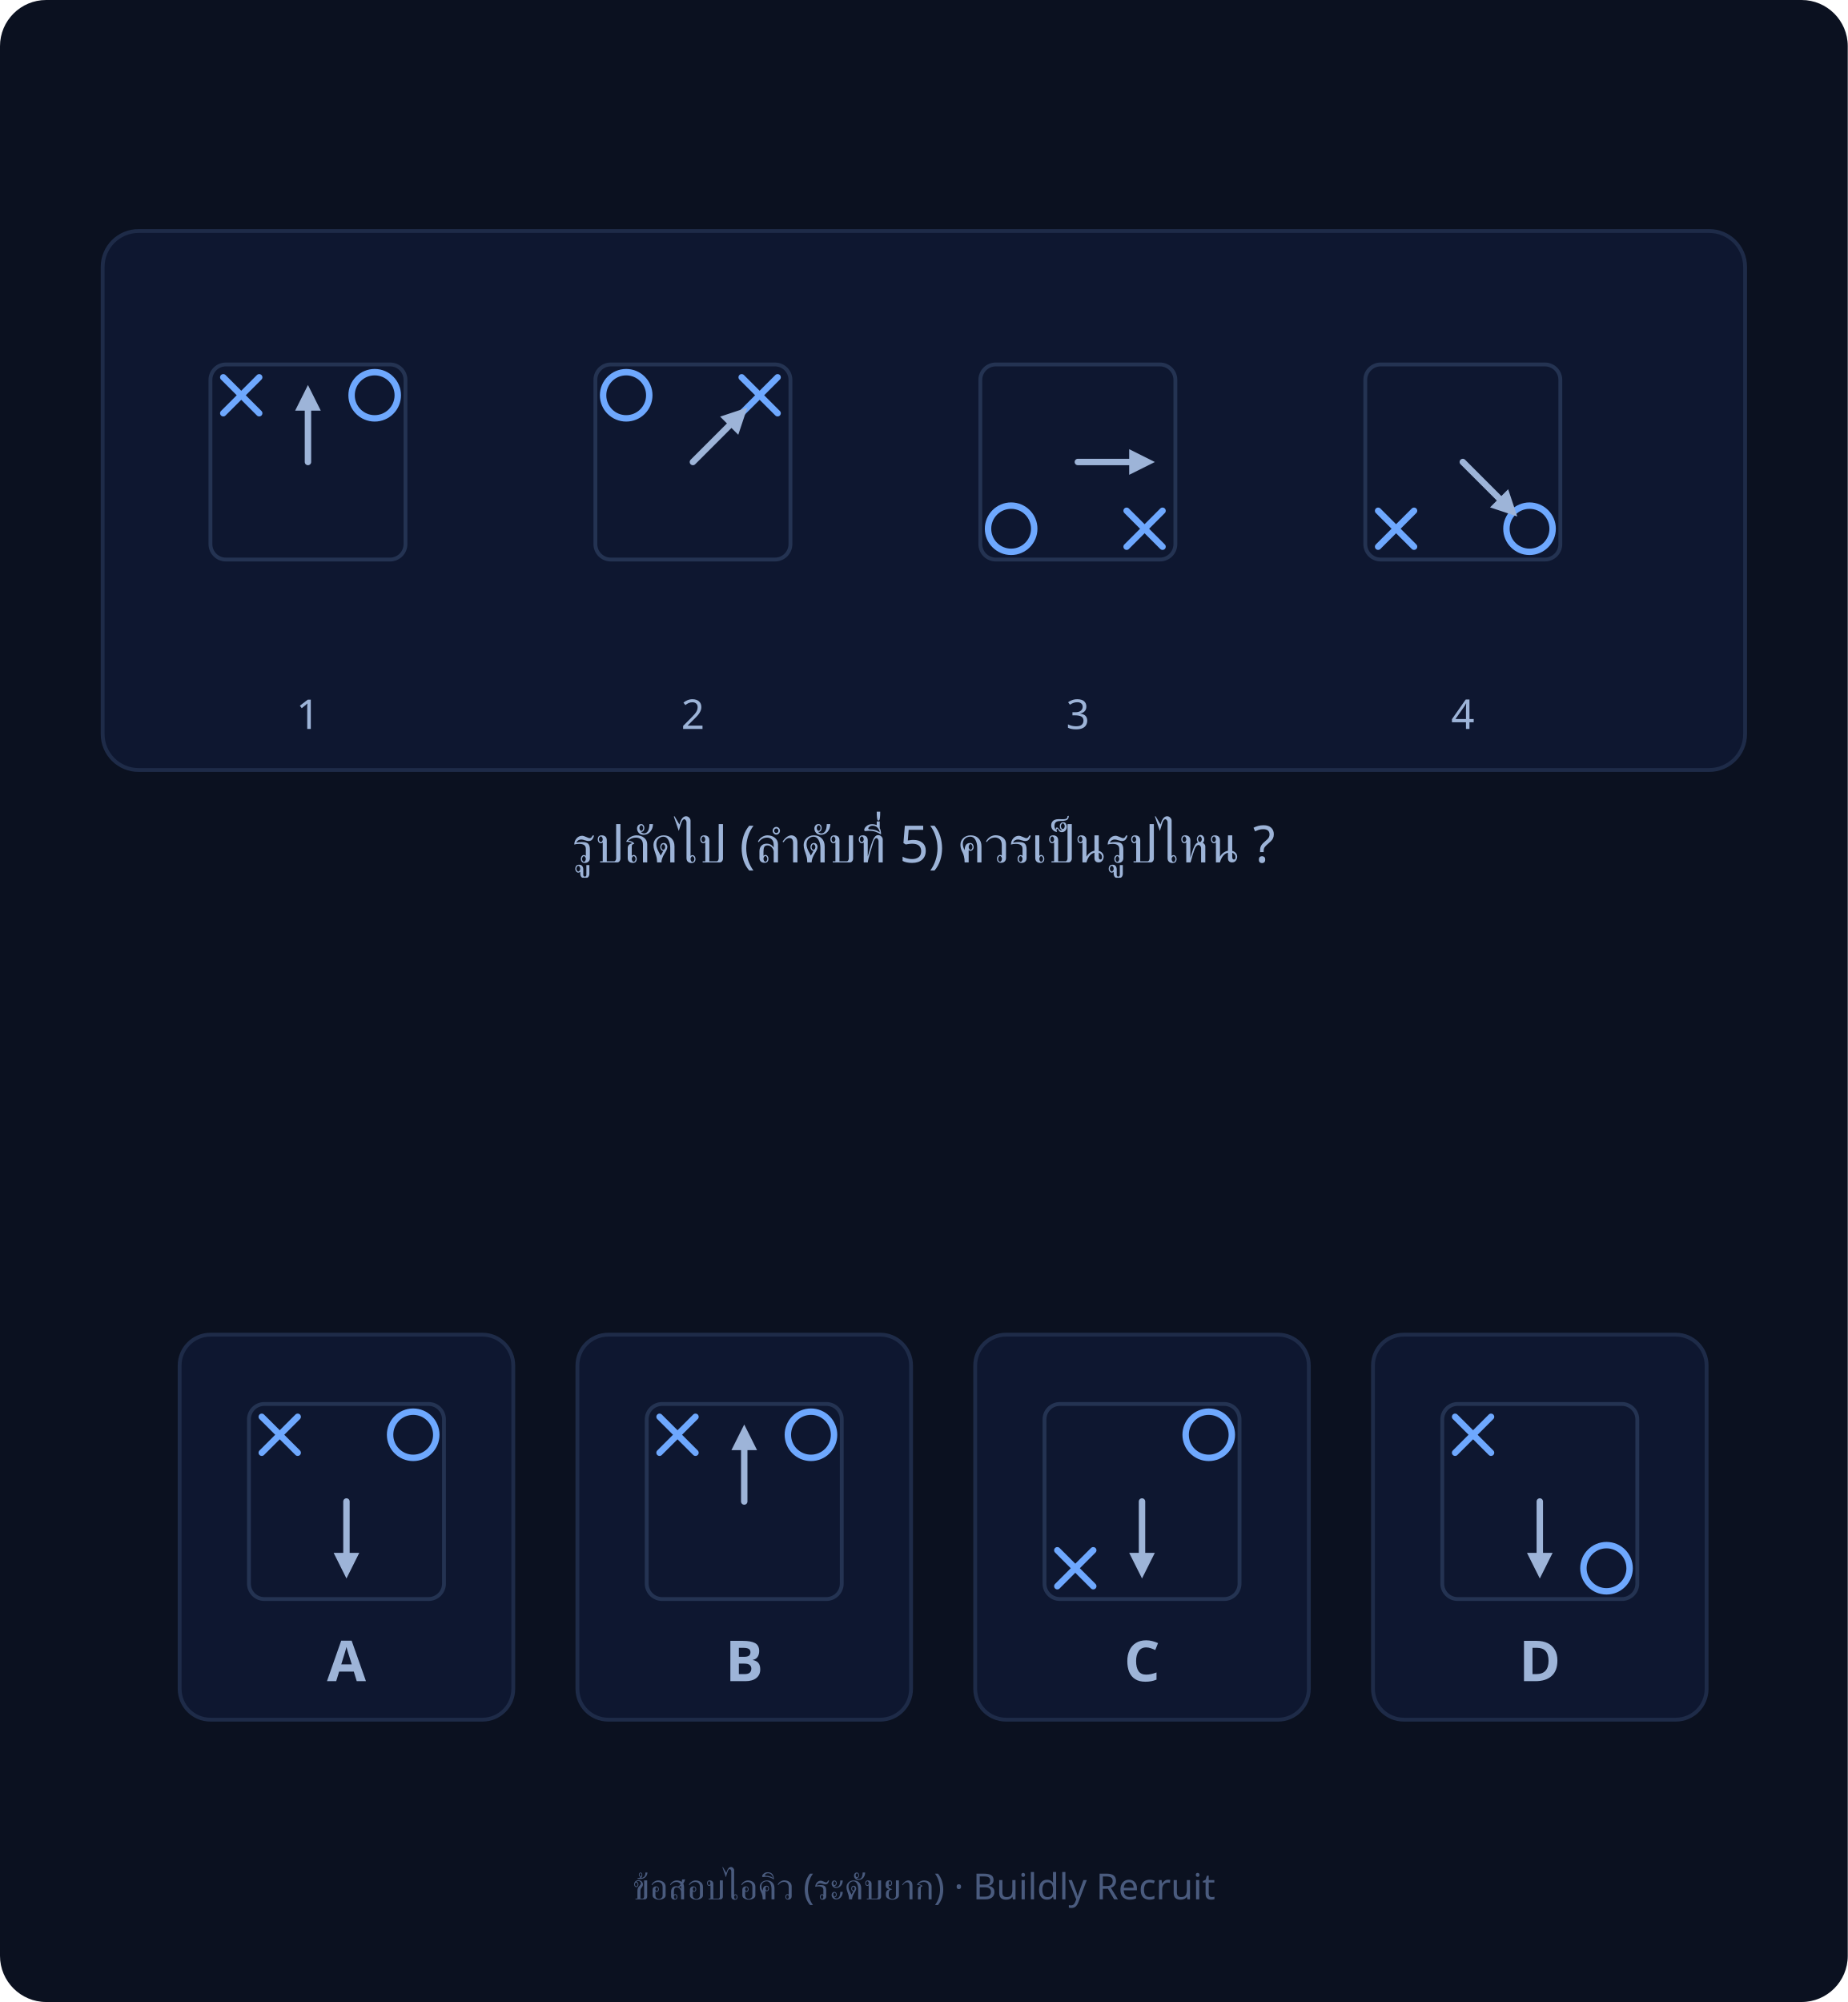
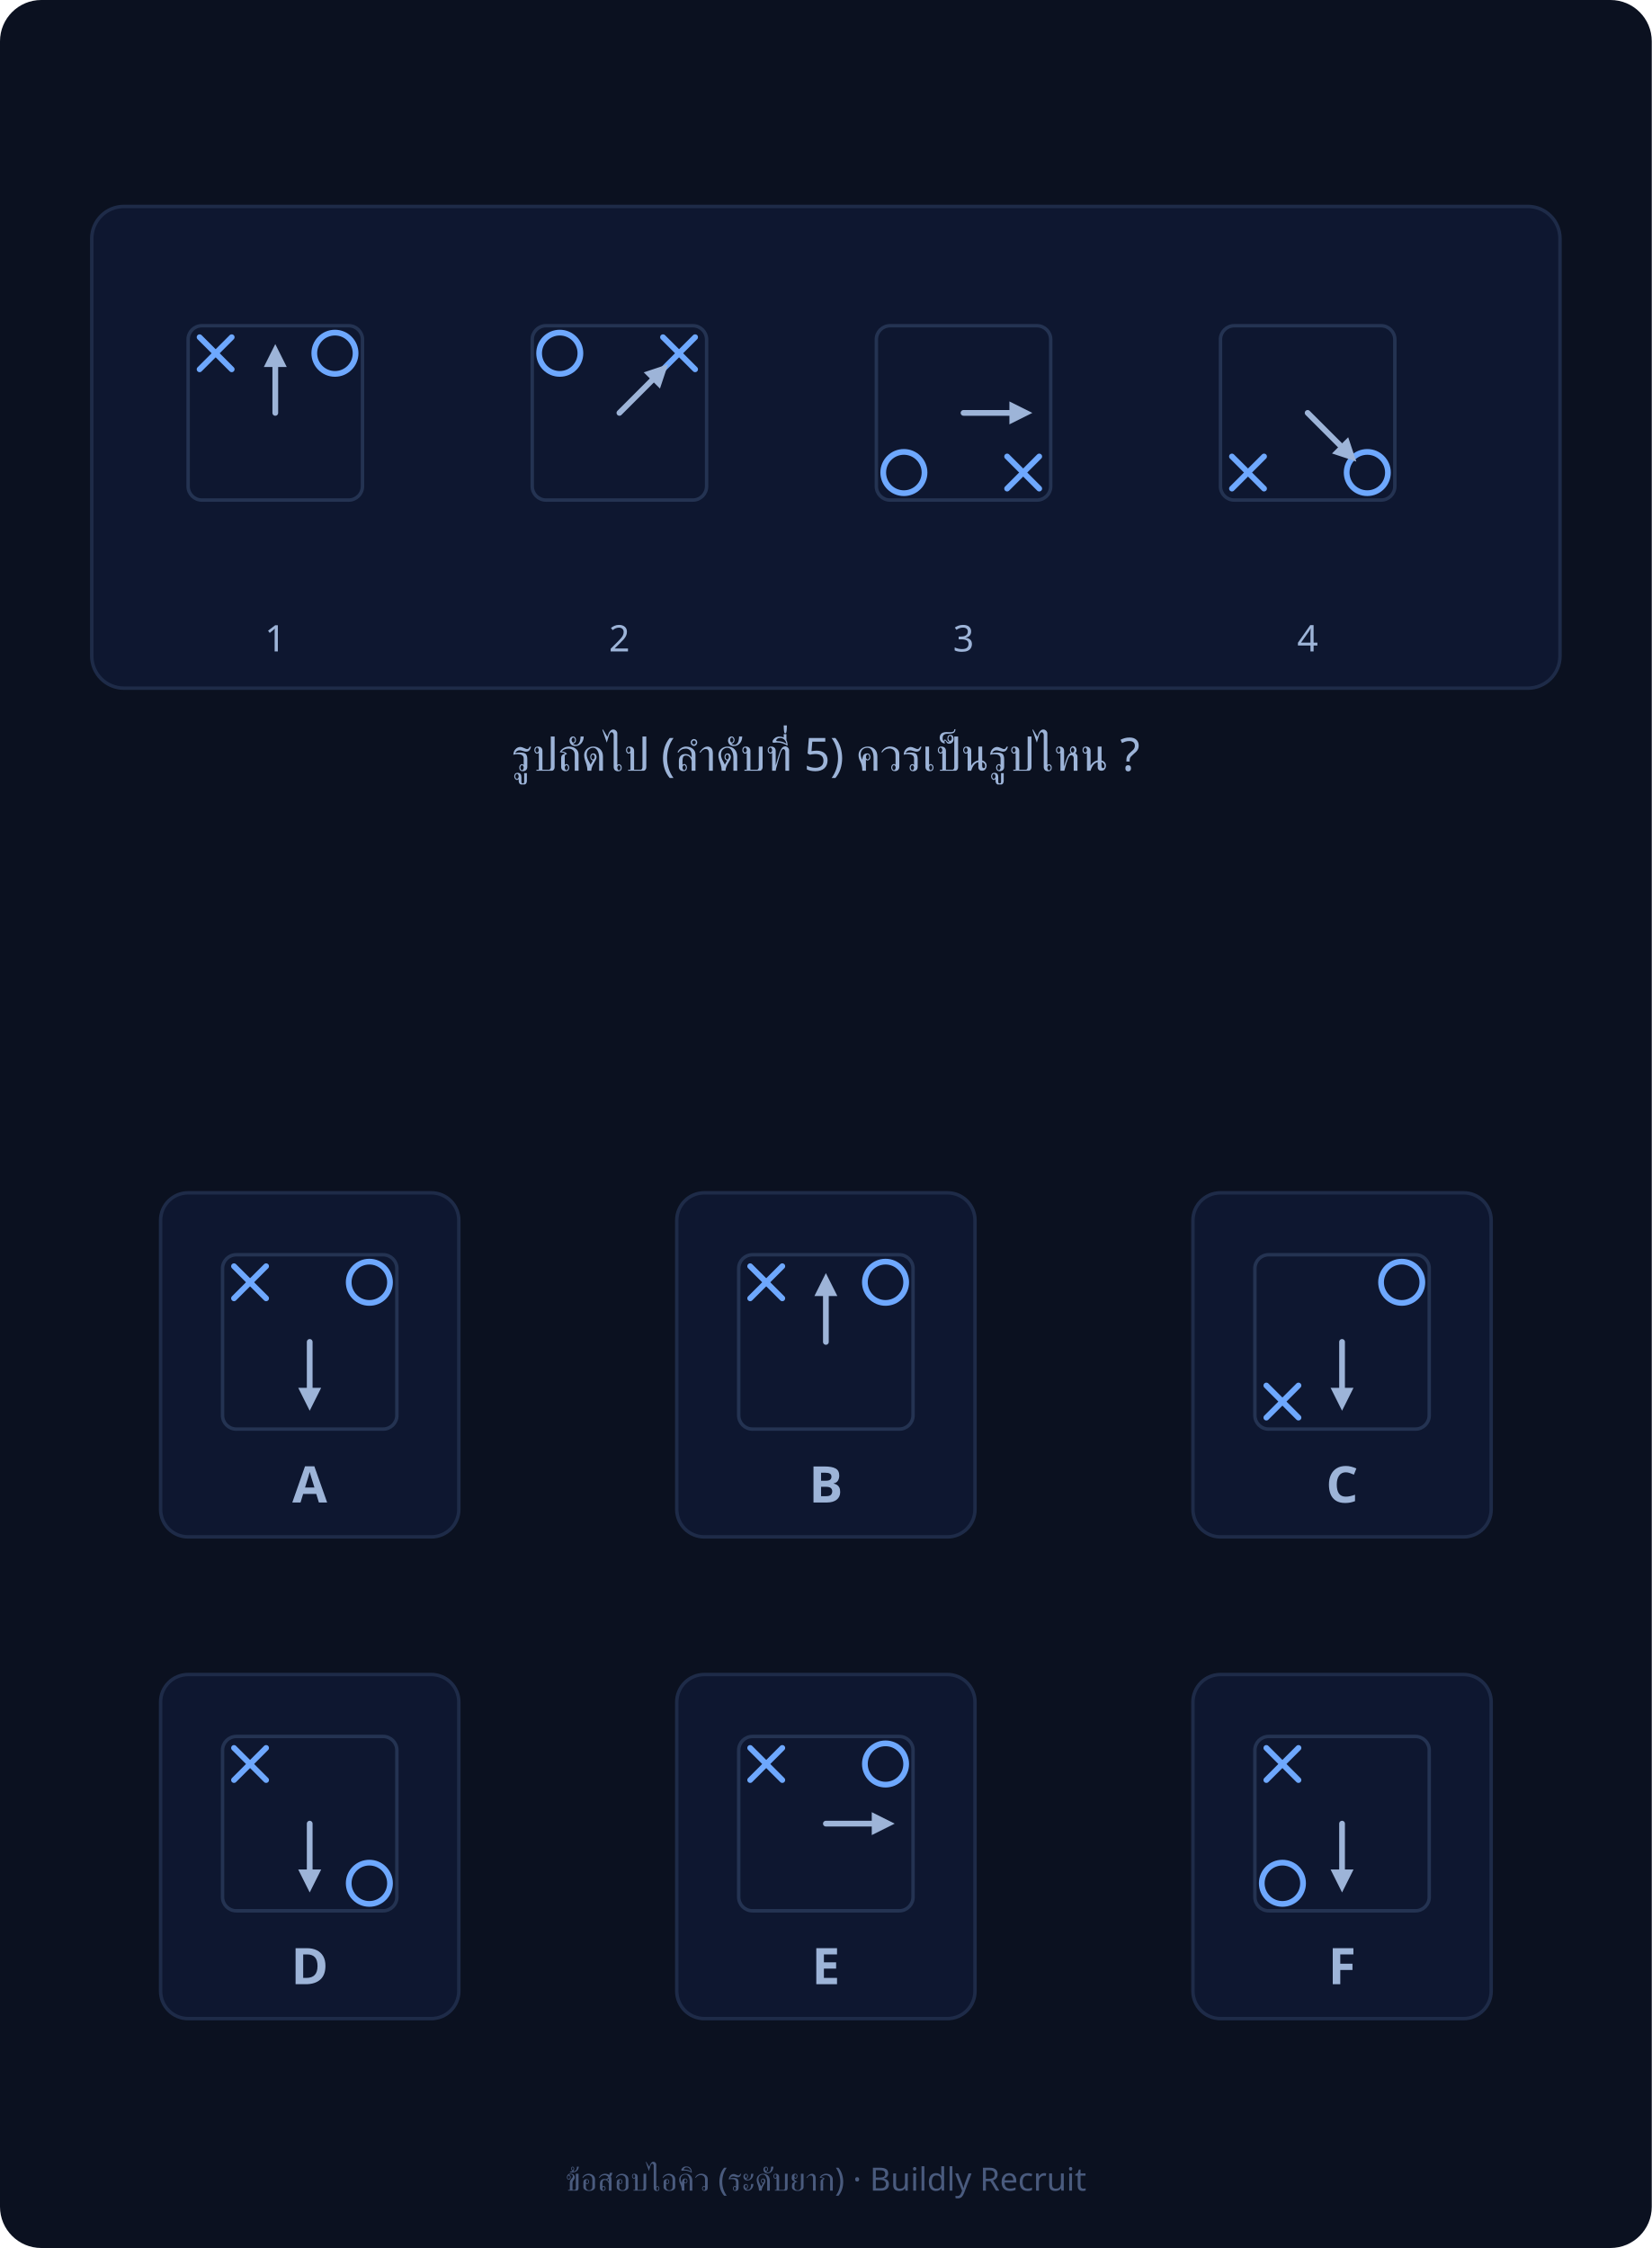
- <svg xmlns="http://www.w3.org/2000/svg" viewBox="0 0 720 780" font-family="system-ui, sans-serif">
-   <rect x="0" y="0" width="720" height="780" rx="18" fill="#0b1120" />
+ <svg xmlns="http://www.w3.org/2000/svg" viewBox="0 0 720 980" font-family="system-ui, sans-serif">
+   <rect x="0" y="0" width="720" height="980" rx="18" fill="#0b1120" />
  <rect x="40" y="90" width="640" height="210" rx="14" fill="#0e1730" stroke="#1e2b48" stroke-width="1.5" />
  <rect x="82" y="142" width="76" height="76" rx="6" fill="none" stroke="#243352" stroke-width="1.5" />
  <line x1="87" y1="147" x2="101" y2="161" stroke="#6ea8fe" stroke-width="2.5" stroke-linecap="round" />
  <line x1="101" y1="147" x2="87" y2="161" stroke="#6ea8fe" stroke-width="2.5" stroke-linecap="round" />
  <circle cx="146" cy="154" r="9" fill="none" stroke="#6ea8fe" stroke-width="2.5" />
  <g transform="translate(120,180) rotate(0)">
    <line x1="0" y1="0" x2="0" y2="-24" stroke="#9db4d8" stroke-width="2.5" stroke-linecap="round" />
    <polygon points="0,-30 -5,-20 5,-20" fill="#9db4d8" />
  </g>
  <text x="120" y="284" text-anchor="middle" font-size="16" fill="#9db4d8">1</text>
  <rect x="232" y="142" width="76" height="76" rx="6" fill="none" stroke="#243352" stroke-width="1.5" />
  <circle cx="244" cy="154" r="9" fill="none" stroke="#6ea8fe" stroke-width="2.5" />
  <line x1="289" y1="147" x2="303" y2="161" stroke="#6ea8fe" stroke-width="2.5" stroke-linecap="round" />
  <line x1="303" y1="147" x2="289" y2="161" stroke="#6ea8fe" stroke-width="2.5" stroke-linecap="round" />
  <g transform="translate(270,180) rotate(45)">
    <line x1="0" y1="0" x2="0" y2="-24" stroke="#9db4d8" stroke-width="2.5" stroke-linecap="round" />
    <polygon points="0,-30 -5,-20 5,-20" fill="#9db4d8" />
  </g>
  <text x="270" y="284" text-anchor="middle" font-size="16" fill="#9db4d8">2</text>
  <rect x="382" y="142" width="76" height="76" rx="6" fill="none" stroke="#243352" stroke-width="1.5" />
  <circle cx="394" cy="206" r="9" fill="none" stroke="#6ea8fe" stroke-width="2.5" />
  <line x1="439" y1="199" x2="453" y2="213" stroke="#6ea8fe" stroke-width="2.5" stroke-linecap="round" />
  <line x1="453" y1="199" x2="439" y2="213" stroke="#6ea8fe" stroke-width="2.5" stroke-linecap="round" />
  <g transform="translate(420,180) rotate(90)">
    <line x1="0" y1="0" x2="0" y2="-24" stroke="#9db4d8" stroke-width="2.5" stroke-linecap="round" />
    <polygon points="0,-30 -5,-20 5,-20" fill="#9db4d8" />
  </g>
  <text x="420" y="284" text-anchor="middle" font-size="16" fill="#9db4d8">3</text>
  <rect x="532" y="142" width="76" height="76" rx="6" fill="none" stroke="#243352" stroke-width="1.5" />
  <line x1="537" y1="199" x2="551" y2="213" stroke="#6ea8fe" stroke-width="2.5" stroke-linecap="round" />
  <line x1="551" y1="199" x2="537" y2="213" stroke="#6ea8fe" stroke-width="2.5" stroke-linecap="round" />
  <circle cx="596" cy="206" r="9" fill="none" stroke="#6ea8fe" stroke-width="2.5" />
  <g transform="translate(570,180) rotate(135)">
    <line x1="0" y1="0" x2="0" y2="-24" stroke="#9db4d8" stroke-width="2.5" stroke-linecap="round" />
    <polygon points="0,-30 -5,-20 5,-20" fill="#9db4d8" />
  </g>
  <text x="570" y="284" text-anchor="middle" font-size="16" fill="#9db4d8">4</text>
  <text x="360" y="336" text-anchor="middle" font-size="20" fill="#9db4d8">รูปถัดไป (ลำดับที่ 5) ควรเป็นรูปไหน ?</text>
-   <rect x="70" y="520" width="130" height="150" rx="12" fill="#0e1730" stroke="#1e2b48" stroke-width="1.5" />
-   <rect x="97" y="547" width="76" height="76" rx="6" fill="none" stroke="#243352" stroke-width="1.5" />
-   <line x1="102" y1="552" x2="116" y2="566" stroke="#6ea8fe" stroke-width="2.5" stroke-linecap="round" />
-   <line x1="116" y1="552" x2="102" y2="566" stroke="#6ea8fe" stroke-width="2.5" stroke-linecap="round" />
-   <circle cx="161" cy="559" r="9" fill="none" stroke="#6ea8fe" stroke-width="2.5" />
-   <g transform="translate(135,585) rotate(180)">
+   <g transform="translate(0,0)">
+     <rect x="70" y="520" width="130" height="150" rx="12" fill="#0e1730" stroke="#1e2b48" stroke-width="1.5" />
+     <rect x="97" y="547" width="76" height="76" rx="6" fill="none" stroke="#243352" stroke-width="1.5" />
+     <line x1="102" y1="552" x2="116" y2="566" stroke="#6ea8fe" stroke-width="2.5" stroke-linecap="round" />
+     <line x1="116" y1="552" x2="102" y2="566" stroke="#6ea8fe" stroke-width="2.5" stroke-linecap="round" />
+     <circle cx="161" cy="559" r="9" fill="none" stroke="#6ea8fe" stroke-width="2.5" />
+     <g transform="translate(135,585) rotate(180)">
+       <line x1="0" y1="0" x2="0" y2="-24" stroke="#9db4d8" stroke-width="2.5" stroke-linecap="round" />
+       <polygon points="0,-30 -5,-20 5,-20" fill="#9db4d8" />
+     </g>
+     <text x="135" y="655" text-anchor="middle" font-size="22" font-weight="700" fill="#9db4d8">A</text>
+   </g>
+   <g transform="translate(70,0)">
+     <rect x="225" y="520" width="130" height="150" rx="12" fill="#0e1730" stroke="#1e2b48" stroke-width="1.5" />
+     <rect x="252" y="547" width="76" height="76" rx="6" fill="none" stroke="#243352" stroke-width="1.5" />
+     <line x1="257" y1="552" x2="271" y2="566" stroke="#6ea8fe" stroke-width="2.5" stroke-linecap="round" />
+     <line x1="271" y1="552" x2="257" y2="566" stroke="#6ea8fe" stroke-width="2.5" stroke-linecap="round" />
+     <circle cx="316" cy="559" r="9" fill="none" stroke="#6ea8fe" stroke-width="2.5" />
+     <g transform="translate(290,585) rotate(0)">
+       <line x1="0" y1="0" x2="0" y2="-24" stroke="#9db4d8" stroke-width="2.5" stroke-linecap="round" />
+       <polygon points="0,-30 -5,-20 5,-20" fill="#9db4d8" />
+     </g>
+     <text x="290" y="655" text-anchor="middle" font-size="22" font-weight="700" fill="#9db4d8">B</text>
+   </g>
+   <g transform="translate(140,0)">
+     <rect x="380" y="520" width="130" height="150" rx="12" fill="#0e1730" stroke="#1e2b48" stroke-width="1.5" />
+     <rect x="407" y="547" width="76" height="76" rx="6" fill="none" stroke="#243352" stroke-width="1.5" />
+     <circle cx="471" cy="559" r="9" fill="none" stroke="#6ea8fe" stroke-width="2.5" />
+     <line x1="412" y1="604" x2="426" y2="618" stroke="#6ea8fe" stroke-width="2.5" stroke-linecap="round" />
+     <line x1="426" y1="604" x2="412" y2="618" stroke="#6ea8fe" stroke-width="2.5" stroke-linecap="round" />
+     <g transform="translate(445,585) rotate(180)">
+       <line x1="0" y1="0" x2="0" y2="-24" stroke="#9db4d8" stroke-width="2.5" stroke-linecap="round" />
+       <polygon points="0,-30 -5,-20 5,-20" fill="#9db4d8" />
+     </g>
+     <text x="445" y="655" text-anchor="middle" font-size="22" font-weight="700" fill="#9db4d8">C</text>
+   </g>
+   <g transform="translate(-465,210)">
+     <rect x="535" y="520" width="130" height="150" rx="12" fill="#0e1730" stroke="#1e2b48" stroke-width="1.5" />
+     <rect x="562" y="547" width="76" height="76" rx="6" fill="none" stroke="#243352" stroke-width="1.5" />
+     <line x1="567" y1="552" x2="581" y2="566" stroke="#6ea8fe" stroke-width="2.5" stroke-linecap="round" />
+     <line x1="581" y1="552" x2="567" y2="566" stroke="#6ea8fe" stroke-width="2.5" stroke-linecap="round" />
+     <circle cx="626" cy="611" r="9" fill="none" stroke="#6ea8fe" stroke-width="2.5" />
+     <g transform="translate(600,585) rotate(180)">
+       <line x1="0" y1="0" x2="0" y2="-24" stroke="#9db4d8" stroke-width="2.5" stroke-linecap="round" />
+       <polygon points="0,-30 -5,-20 5,-20" fill="#9db4d8" />
+     </g>
+     <text x="600" y="655" text-anchor="middle" font-size="22" font-weight="700" fill="#9db4d8">D</text>
+   </g>
+   <rect x="295" y="730" width="130" height="150" rx="12" fill="#0e1730" stroke="#1e2b48" stroke-width="1.5" />
+   <rect x="322" y="757" width="76" height="76" rx="6" fill="none" stroke="#243352" stroke-width="1.5" />
+   <line x1="327" y1="762" x2="341" y2="776" stroke="#6ea8fe" stroke-width="2.5" stroke-linecap="round" />
+   <line x1="341" y1="762" x2="327" y2="776" stroke="#6ea8fe" stroke-width="2.5" stroke-linecap="round" />
+   <circle cx="386" cy="769" r="9" fill="none" stroke="#6ea8fe" stroke-width="2.5" />
+   <g transform="translate(360,795) rotate(90)">
    <line x1="0" y1="0" x2="0" y2="-24" stroke="#9db4d8" stroke-width="2.5" stroke-linecap="round" />
    <polygon points="0,-30 -5,-20 5,-20" fill="#9db4d8" />
  </g>
-   <text x="135" y="655" text-anchor="middle" font-size="22" font-weight="700" fill="#9db4d8">A</text>
-   <rect x="225" y="520" width="130" height="150" rx="12" fill="#0e1730" stroke="#1e2b48" stroke-width="1.5" />
-   <rect x="252" y="547" width="76" height="76" rx="6" fill="none" stroke="#243352" stroke-width="1.5" />
-   <line x1="257" y1="552" x2="271" y2="566" stroke="#6ea8fe" stroke-width="2.5" stroke-linecap="round" />
-   <line x1="271" y1="552" x2="257" y2="566" stroke="#6ea8fe" stroke-width="2.5" stroke-linecap="round" />
-   <circle cx="316" cy="559" r="9" fill="none" stroke="#6ea8fe" stroke-width="2.5" />
-   <g transform="translate(290,585) rotate(0)">
+   <text x="360" y="865" text-anchor="middle" font-size="22" font-weight="700" fill="#9db4d8">E</text>
+   <rect x="520" y="730" width="130" height="150" rx="12" fill="#0e1730" stroke="#1e2b48" stroke-width="1.5" />
+   <rect x="547" y="757" width="76" height="76" rx="6" fill="none" stroke="#243352" stroke-width="1.5" />
+   <line x1="552" y1="762" x2="566" y2="776" stroke="#6ea8fe" stroke-width="2.5" stroke-linecap="round" />
+   <line x1="566" y1="762" x2="552" y2="776" stroke="#6ea8fe" stroke-width="2.5" stroke-linecap="round" />
+   <circle cx="559" cy="821" r="9" fill="none" stroke="#6ea8fe" stroke-width="2.5" />
+   <g transform="translate(585,795) rotate(180)">
    <line x1="0" y1="0" x2="0" y2="-24" stroke="#9db4d8" stroke-width="2.5" stroke-linecap="round" />
    <polygon points="0,-30 -5,-20 5,-20" fill="#9db4d8" />
  </g>
-   <text x="290" y="655" text-anchor="middle" font-size="22" font-weight="700" fill="#9db4d8">B</text>
-   <rect x="380" y="520" width="130" height="150" rx="12" fill="#0e1730" stroke="#1e2b48" stroke-width="1.5" />
-   <rect x="407" y="547" width="76" height="76" rx="6" fill="none" stroke="#243352" stroke-width="1.5" />
-   <circle cx="471" cy="559" r="9" fill="none" stroke="#6ea8fe" stroke-width="2.5" />
-   <line x1="412" y1="604" x2="426" y2="618" stroke="#6ea8fe" stroke-width="2.5" stroke-linecap="round" />
-   <line x1="426" y1="604" x2="412" y2="618" stroke="#6ea8fe" stroke-width="2.5" stroke-linecap="round" />
-   <g transform="translate(445,585) rotate(180)">
-     <line x1="0" y1="0" x2="0" y2="-24" stroke="#9db4d8" stroke-width="2.5" stroke-linecap="round" />
-     <polygon points="0,-30 -5,-20 5,-20" fill="#9db4d8" />
-   </g>
-   <text x="445" y="655" text-anchor="middle" font-size="22" font-weight="700" fill="#9db4d8">C</text>
-   <rect x="535" y="520" width="130" height="150" rx="12" fill="#0e1730" stroke="#1e2b48" stroke-width="1.5" />
-   <rect x="562" y="547" width="76" height="76" rx="6" fill="none" stroke="#243352" stroke-width="1.5" />
-   <line x1="567" y1="552" x2="581" y2="566" stroke="#6ea8fe" stroke-width="2.5" stroke-linecap="round" />
-   <line x1="581" y1="552" x2="567" y2="566" stroke="#6ea8fe" stroke-width="2.5" stroke-linecap="round" />
-   <circle cx="626" cy="611" r="9" fill="none" stroke="#6ea8fe" stroke-width="2.5" />
-   <g transform="translate(600,585) rotate(180)">
-     <line x1="0" y1="0" x2="0" y2="-24" stroke="#9db4d8" stroke-width="2.5" stroke-linecap="round" />
-     <polygon points="0,-30 -5,-20 5,-20" fill="#9db4d8" />
-   </g>
-   <text x="600" y="655" text-anchor="middle" font-size="22" font-weight="700" fill="#9db4d8">D</text>
-   <text x="360" y="740" text-anchor="middle" font-size="14" fill="#4a5b7e">ข้อสอบไอคิว (ระดับยาก) · Buildly Recruit</text>
+   <text x="585" y="865" text-anchor="middle" font-size="22" font-weight="700" fill="#9db4d8">F</text>
+   <text x="360" y="955" text-anchor="middle" font-size="14" fill="#4a5b7e">ข้อสอบไอคิว (ระดับยาก) · Buildly Recruit</text>
</svg>
